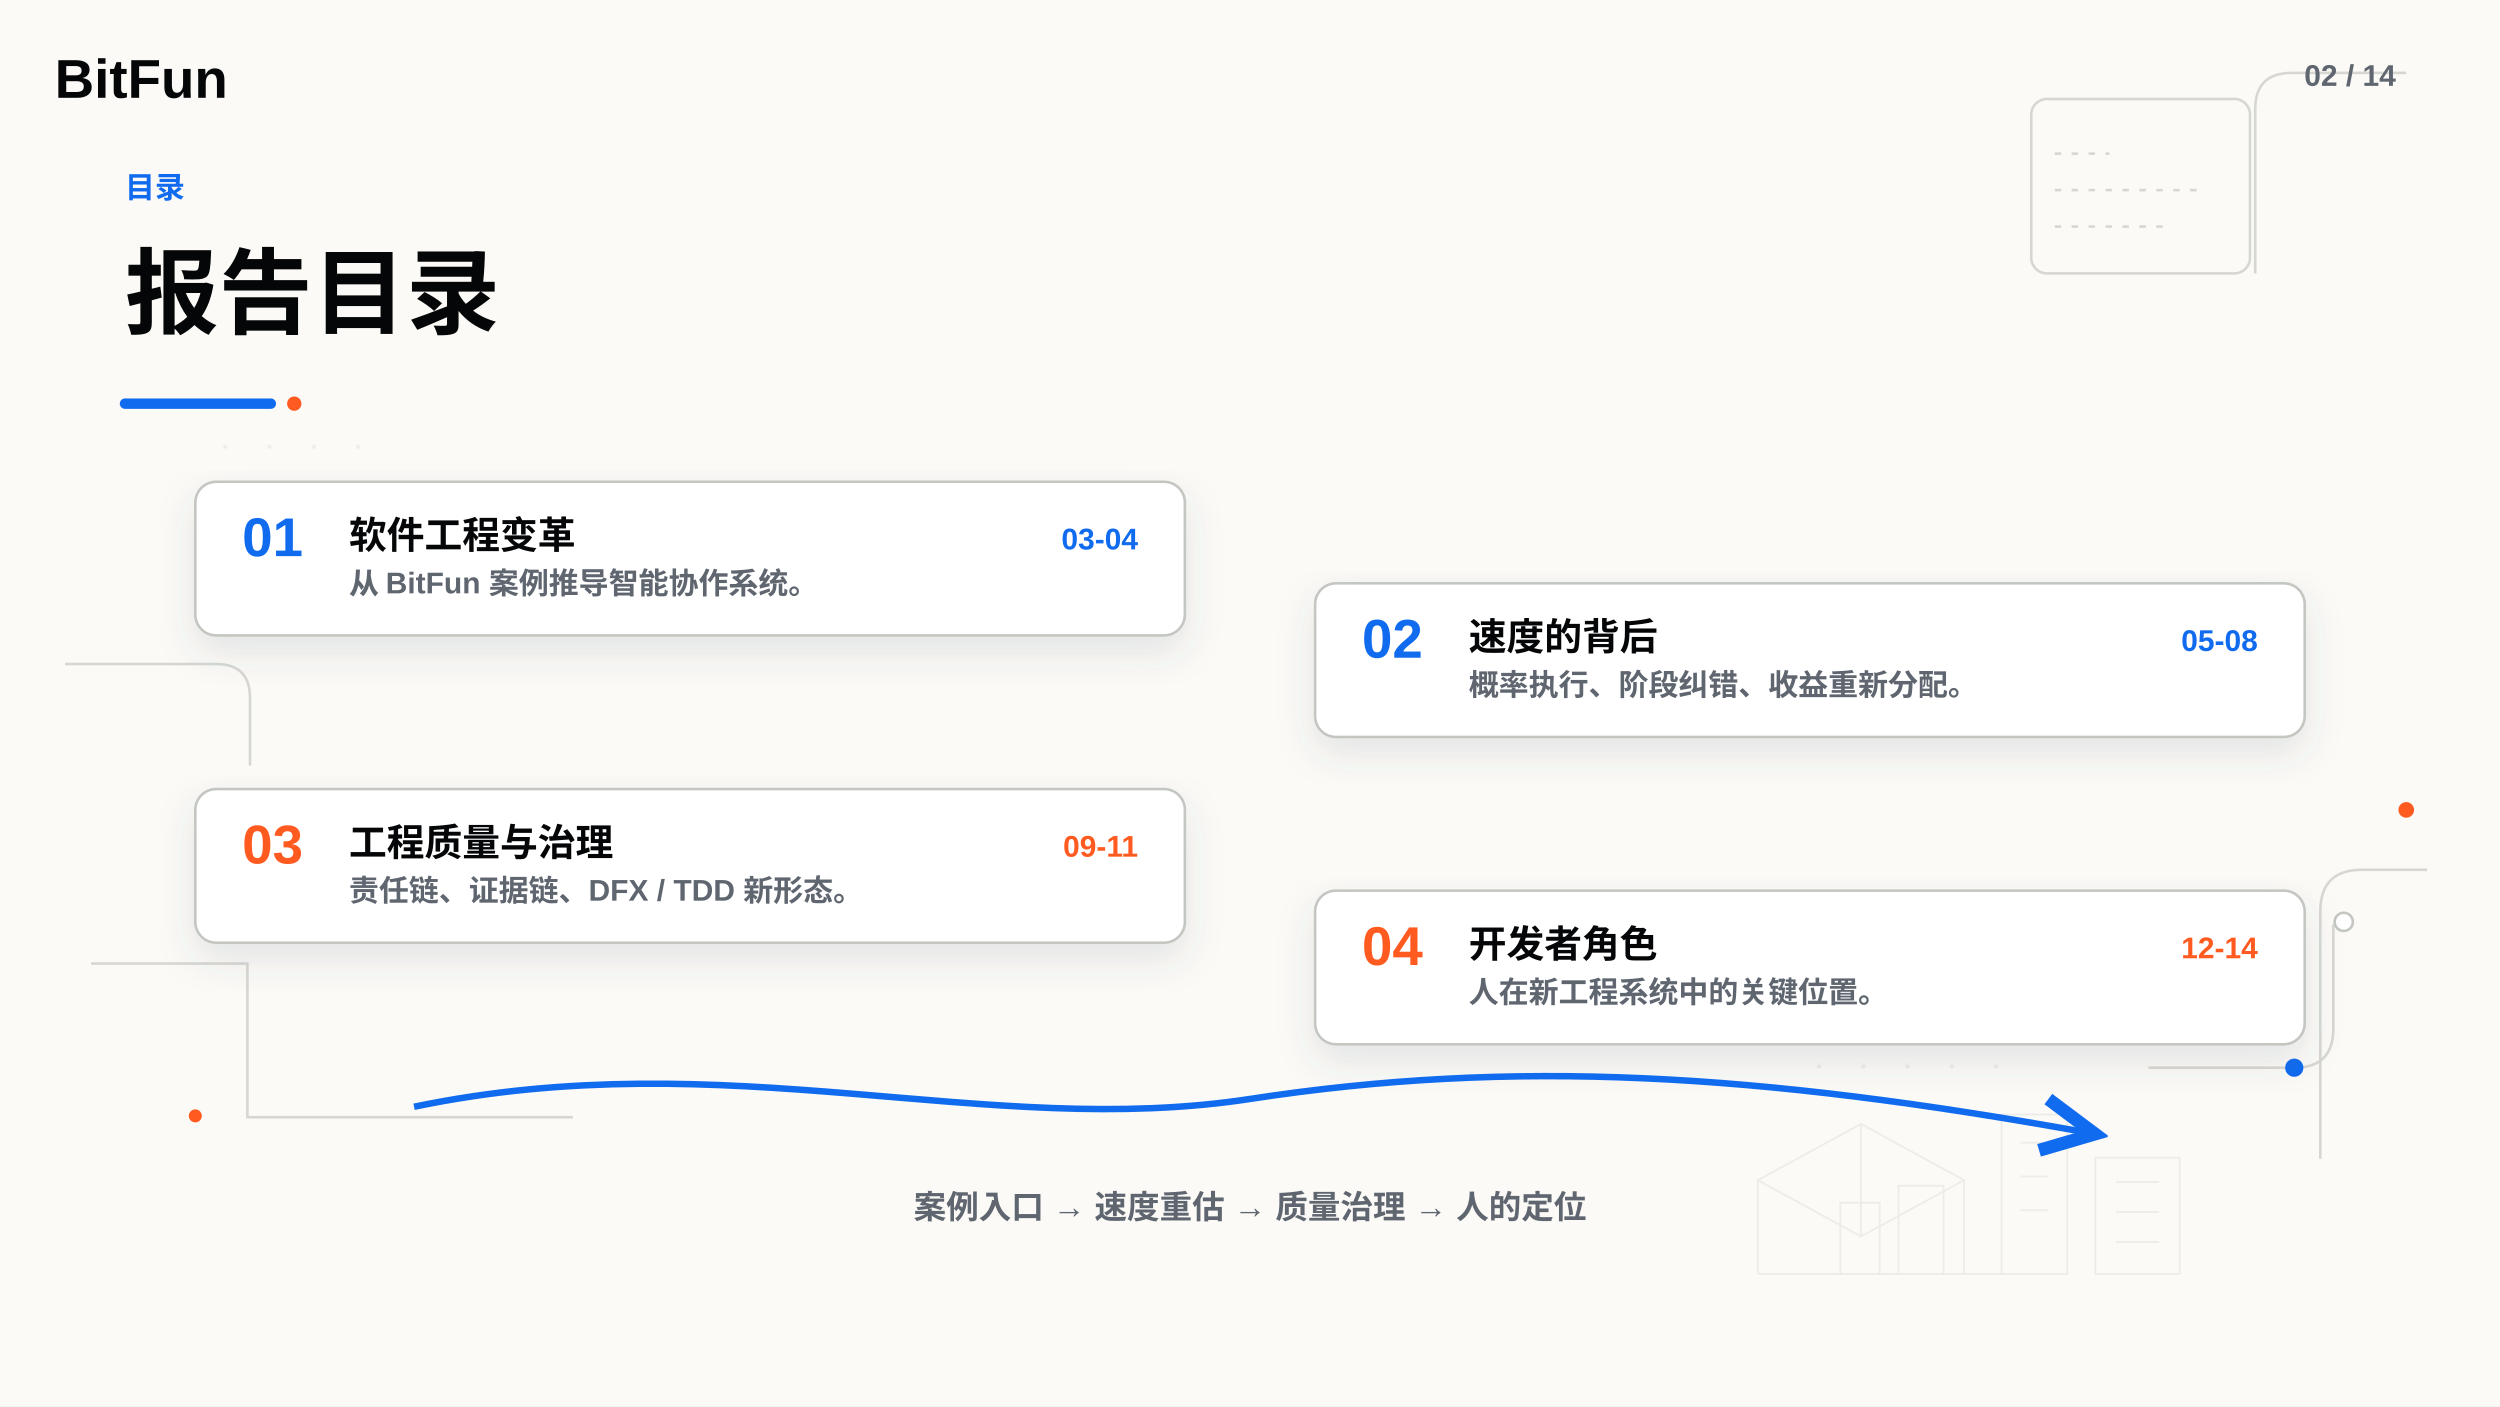
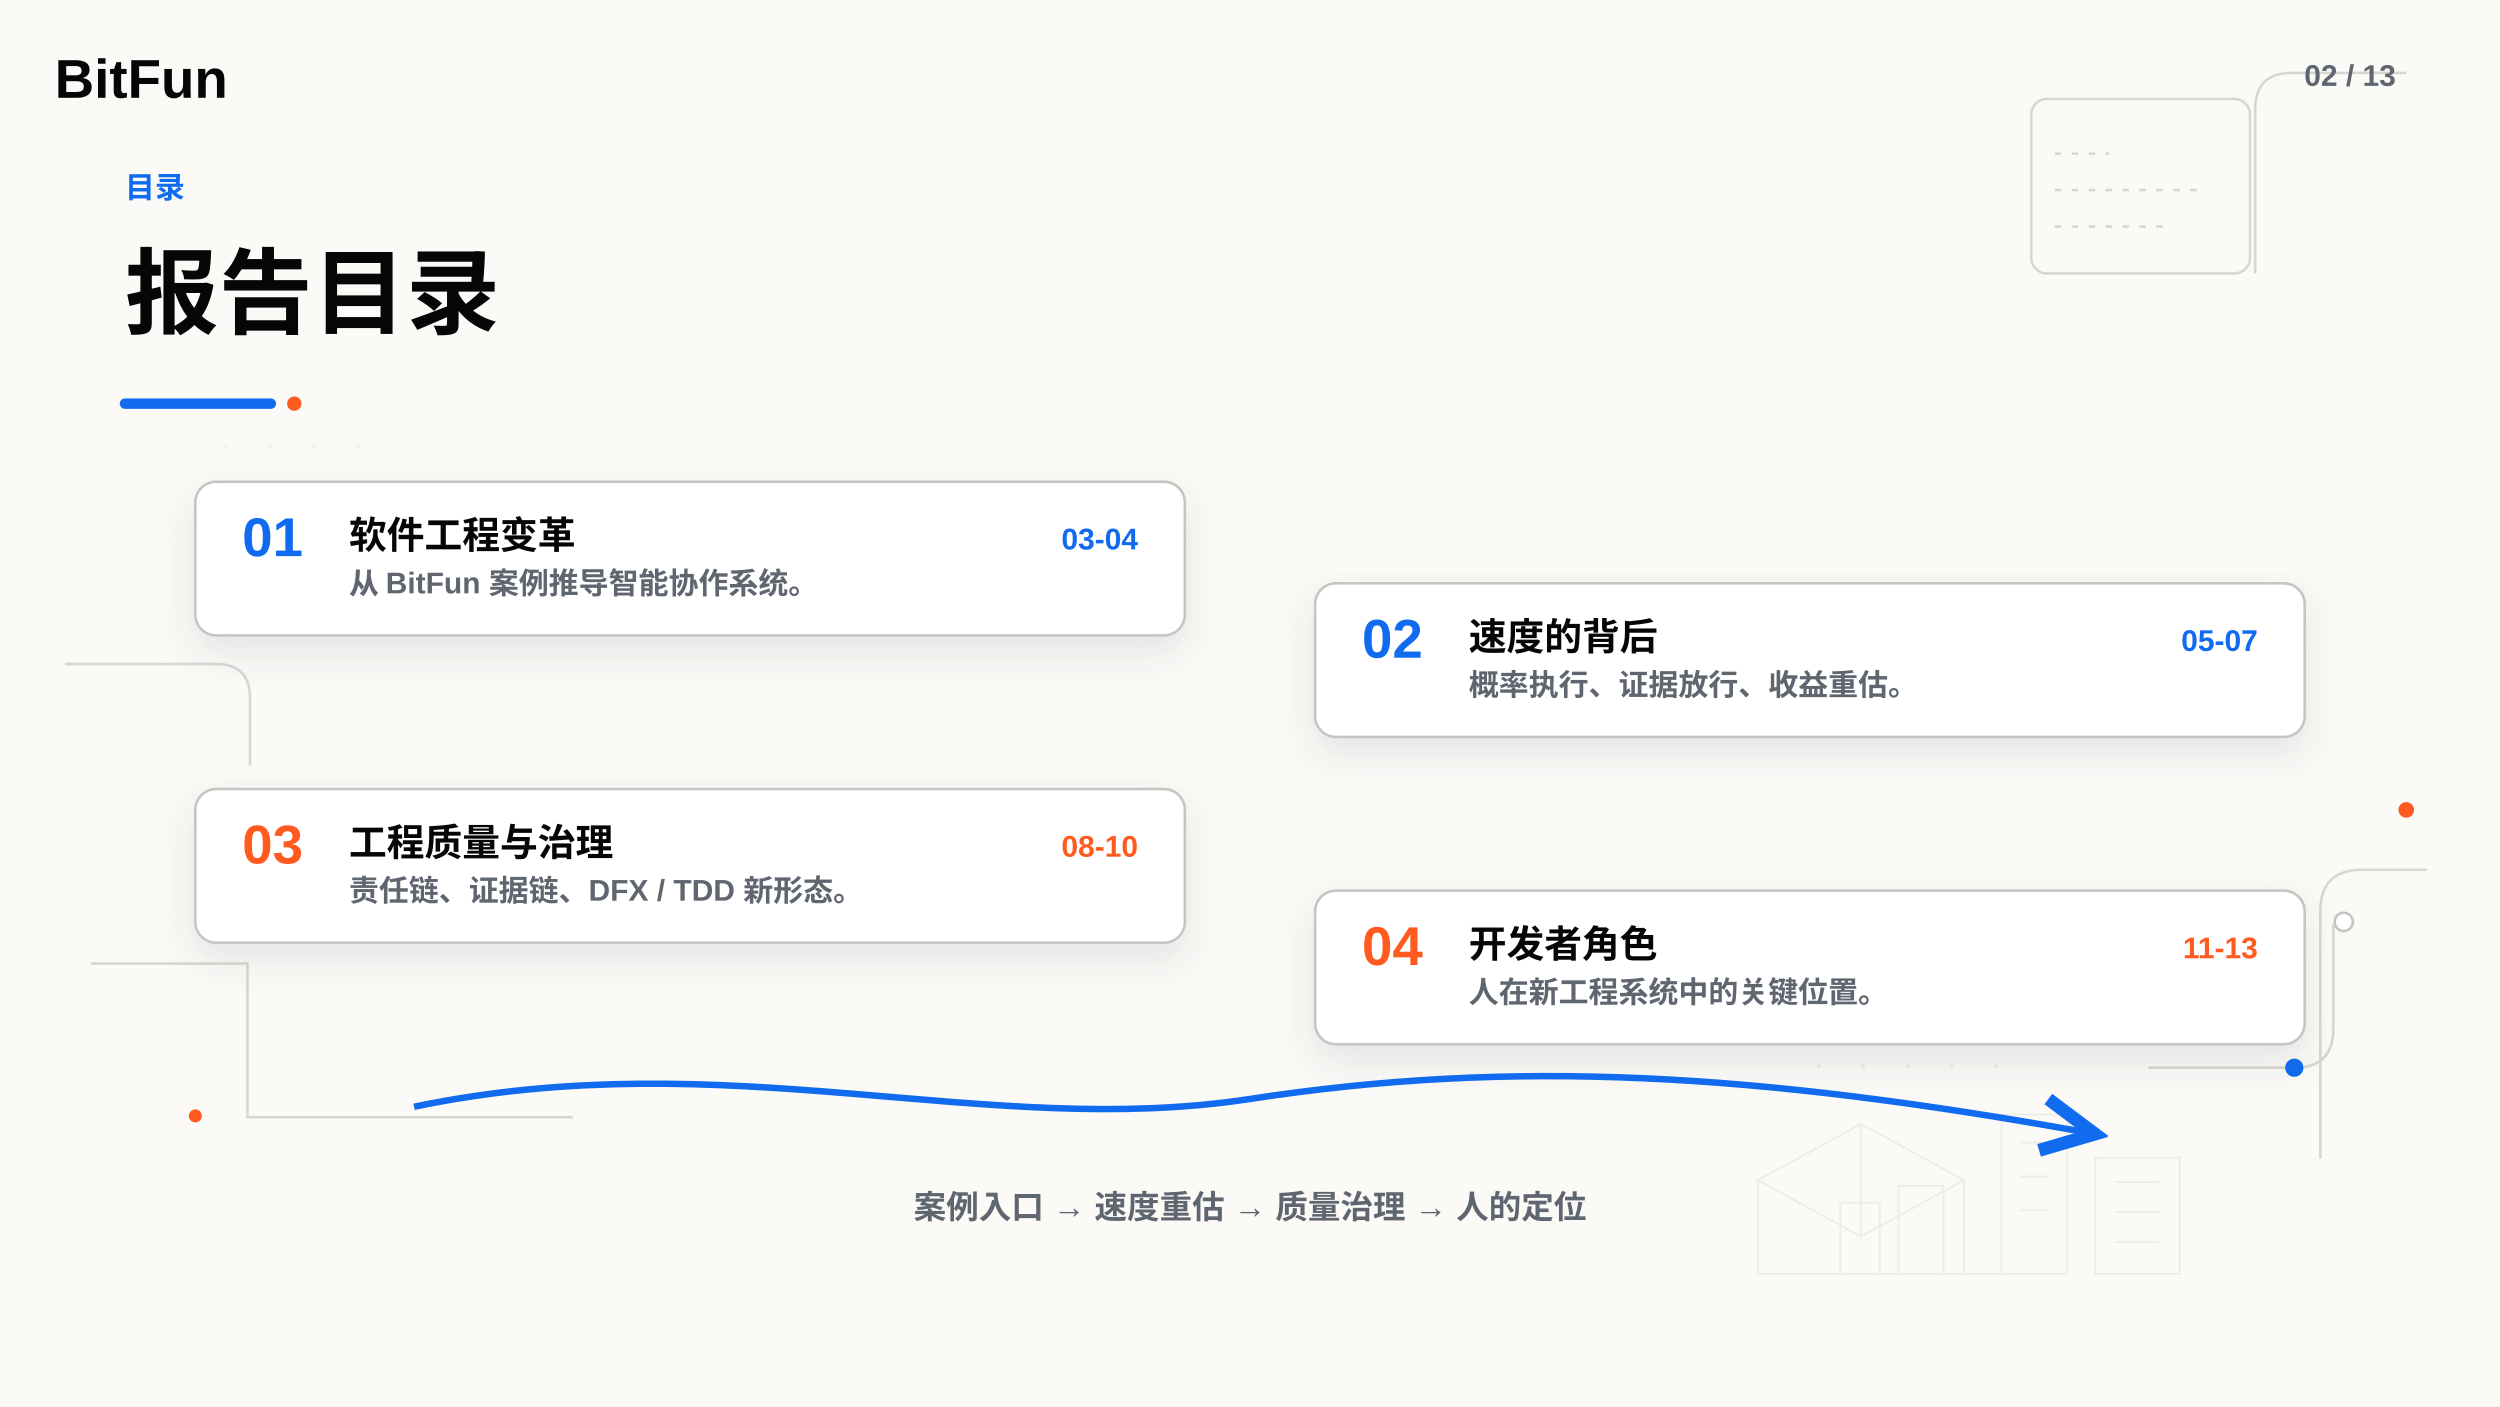
<svg xmlns="http://www.w3.org/2000/svg" width="1920" height="1080" viewBox="0 0 1920 1080">
  <defs>
    <pattern id="lightDots" width="34" height="34" patternUnits="userSpaceOnUse">
      <circle cx="3" cy="3" r="1.7" fill="#C4C6C1" opacity="0.55" />
    </pattern>
    <filter id="paperShadow" x="-18%" y="-18%" width="136%" height="150%">
      <feDropShadow dx="0" dy="12" stdDeviation="14" flood-color="#4B5563" flood-opacity="0.13" />
    </filter>
    <marker id="arrowBlue" markerWidth="12" markerHeight="12" refX="9" refY="6" orient="auto" markerUnits="strokeWidth">
      <path d="M2 2 L10 6 L2 10" fill="none" stroke="#106BEF" stroke-width="2" />
    </marker>
    <marker id="arrowGray" markerWidth="12" markerHeight="12" refX="9" refY="6" orient="auto" markerUnits="strokeWidth">
      <path d="M2 2 L10 6 L2 10" fill="none" stroke="#A5A9AE" stroke-width="2" />
    </marker>
  </defs>
  <rect width="1920" height="1080" fill="#FBFAF7" />
  <rect x="1560" y="76" width="168" height="134" rx="12" fill="none" stroke="#D7D7D2" stroke-width="2" />
  <path d="M1578 118 h42 m-42 28 h112 m-112 28 h88" stroke="#D7D7D2" stroke-width="2" stroke-dasharray="5 8" fill="none" />
  <path d="M1848 56 h-88 q-28 0 -28 28 v126" stroke="#D7D7D2" stroke-width="2" fill="none" />
  <path d="M1782 890 v-190 q0 -32 32 -32 h50" stroke="#D7D7D2" stroke-width="2" fill="none" />
  <path d="M1650 820 h112 q30 0 30 -30 v-80" stroke="#D7D7D2" stroke-width="2" fill="none" />
  <circle cx="1800" cy="708" r="7" fill="#FFFFFF" stroke="#C4C6C1" stroke-width="2" />
  <circle cx="1762" cy="820" r="7" fill="#106BEF" />
  <circle cx="1848" cy="622" r="6" fill="#FF5A1F" />
  <rect x="1378" y="720" width="180" height="120" fill="url(#lightDots)" opacity="0.48" />
  <rect x="152" y="318" width="128" height="96" fill="url(#lightDots)" opacity="0.42" />
  <path d="M70 740 h120 v118 h250" stroke="#D7D7D2" stroke-width="2" fill="none" />
  <path d="M50 510 h116 q26 0 26 26 v52" stroke="#D7D7D2" stroke-width="2" fill="none" />
  <circle cx="150" cy="857" r="5" fill="#FF5A1F" />
  <g opacity="0.26" transform="translate(1350 820) scale(0.72)">
    <path d="M0 120 L110 60 L220 120 L110 180 Z" fill="none" stroke="#C4C6C1" stroke-width="2" />
    <path d="M110 60 V180 M0 120 V220 M220 120 V220 M0 220 H320" stroke="#C4C6C1" stroke-width="2" fill="none" />
    <path d="M260 50 h70 v170 h-70 Z M280 80 h30 M280 116 h30 M280 152 h30" stroke="#C4C6C1" stroke-width="2" fill="none" />
    <path d="M360 96 h90 v124 h-90 Z M382 122 h46 M382 154 h46 M382 186 h46" stroke="#C4C6C1" stroke-width="2" fill="none" />
    <path d="M88 144 h42 v76 h-42 Z M150 126 h48 v94 h-48 Z" stroke="#C4C6C1" stroke-width="2" fill="none" />
  </g>
  <style>
      text { font-family: "Microsoft YaHei", "Noto Sans SC", "PingFang SC", "Segoe UI", Arial, sans-serif; dominant-baseline: hanging; }
      .brand5 { font-size: 42px; font-weight: 900; fill: #050608; }
      .num5 { font-family: "Arial", "Microsoft YaHei", sans-serif; font-weight: 900; fill: #050608; }
      .h15 { font-size: 68px; font-weight: 900; fill: #050608; letter-spacing: 0; }
      .h25 { font-size: 58px; font-weight: 900; fill: #050608; letter-spacing: 0; }
      .sub5 { font-size: 31px; font-weight: 560; fill: #5F6670; }
      .body5 { font-size: 30px; font-weight: 700; fill: #050608; }
      .muted5 { font-size: 24px; font-weight: 560; fill: #5F6670; }
      .label5 { font-size: 29px; font-weight: 900; fill: #050608; }
      .small5 { font-size: 23px; font-weight: 760; fill: #5F6670; }
      .micro5 { font-size: 19px; font-weight: 760; fill: #5F6670; }
    </style>
  <text x="42" y="46" class="brand5">BitFun</text>
-   <text x="1840" y="50" class="small5" text-anchor="end">02 / 14</text>
+   <text x="1840" y="50" class="small5" text-anchor="end">02 / 13</text>
  <text x="96" y="132" class="small5" style="fill:#106BEF;font-weight:900">目录</text>
  <text x="96" y="188" class="h15" style="font-size:72px">报告目录</text>
  <path d="M96 310 h112" stroke="#106BEF" stroke-width="8" stroke-linecap="round" />
  <circle cx="226" cy="310" r="5.5" fill="#FF5A1F" />
  <rect x="150" y="370" width="760" height="118" rx="16" fill="#FFFFFF" stroke="#C4C6C1" stroke-width="2" filter="url(#paperShadow)" />
  <text x="186" y="398" class="num5" style="font-size:42px;fill:#106BEF">01</text>
  <text x="268" y="396" class="label5">软件工程变革</text>
  <text x="268" y="436" class="small5">从 BitFun 案例推导智能协作系统。</text>
  <text x="874" y="406" class="small5" text-anchor="end" style="fill:#106BEF;font-weight:900">03-04</text>
  <rect x="1010" y="448" width="760" height="118" rx="16" fill="#FFFFFF" stroke="#C4C6C1" stroke-width="2" filter="url(#paperShadow)" />
  <text x="1046" y="476" class="num5" style="font-size:42px;fill:#106BEF">02</text>
  <text x="1128" y="474" class="label5">速度的背后</text>
-   <text x="1128" y="514" class="small5">概率执行、阶段纠错、收益重新分配。</text>
-   <text x="1734" y="484" class="small5" text-anchor="end" style="fill:#106BEF;font-weight:900">05-08</text>
+   <text x="1128" y="514" class="small5">概率执行、证据放行、收益重估。</text>
+   <text x="1734" y="484" class="small5" text-anchor="end" style="fill:#106BEF;font-weight:900">05-07</text>
  <rect x="150" y="606" width="760" height="118" rx="16" fill="#FFFFFF" stroke="#C4C6C1" stroke-width="2" filter="url(#paperShadow)" />
  <text x="186" y="634" class="num5" style="font-size:42px;fill:#FF5A1F">03</text>
  <text x="268" y="632" class="label5">工程质量与治理</text>
  <text x="268" y="672" class="small5">责任链、证据链、DFX / TDD 新形态。</text>
-   <text x="874" y="642" class="small5" text-anchor="end" style="fill:#FF5A1F;font-weight:900">09-11</text>
+   <text x="874" y="642" class="small5" text-anchor="end" style="fill:#FF5A1F;font-weight:900">08-10</text>
  <rect x="1010" y="684" width="760" height="118" rx="16" fill="#FFFFFF" stroke="#C4C6C1" stroke-width="2" filter="url(#paperShadow)" />
  <text x="1046" y="712" class="num5" style="font-size:42px;fill:#FF5A1F">04</text>
  <text x="1128" y="710" class="label5">开发者角色</text>
  <text x="1128" y="750" class="small5">人在新工程系统中的关键位置。</text>
-   <text x="1734" y="720" class="small5" text-anchor="end" style="fill:#FF5A1F;font-weight:900">12-14</text>
+   <text x="1734" y="720" class="small5" text-anchor="end" style="fill:#FF5A1F;font-weight:900">11-13</text>
  <path d="M318 850 C558 800 758 875 960 844 S1350 824 1604 870" stroke="#106BEF" stroke-width="5" fill="none" marker-end="url(#arrowBlue)" />
  <text x="960" y="914" class="muted5" text-anchor="middle" style="font-size:25px">案例入口 → 速度重估 → 质量治理 → 人的定位</text>
</svg>
